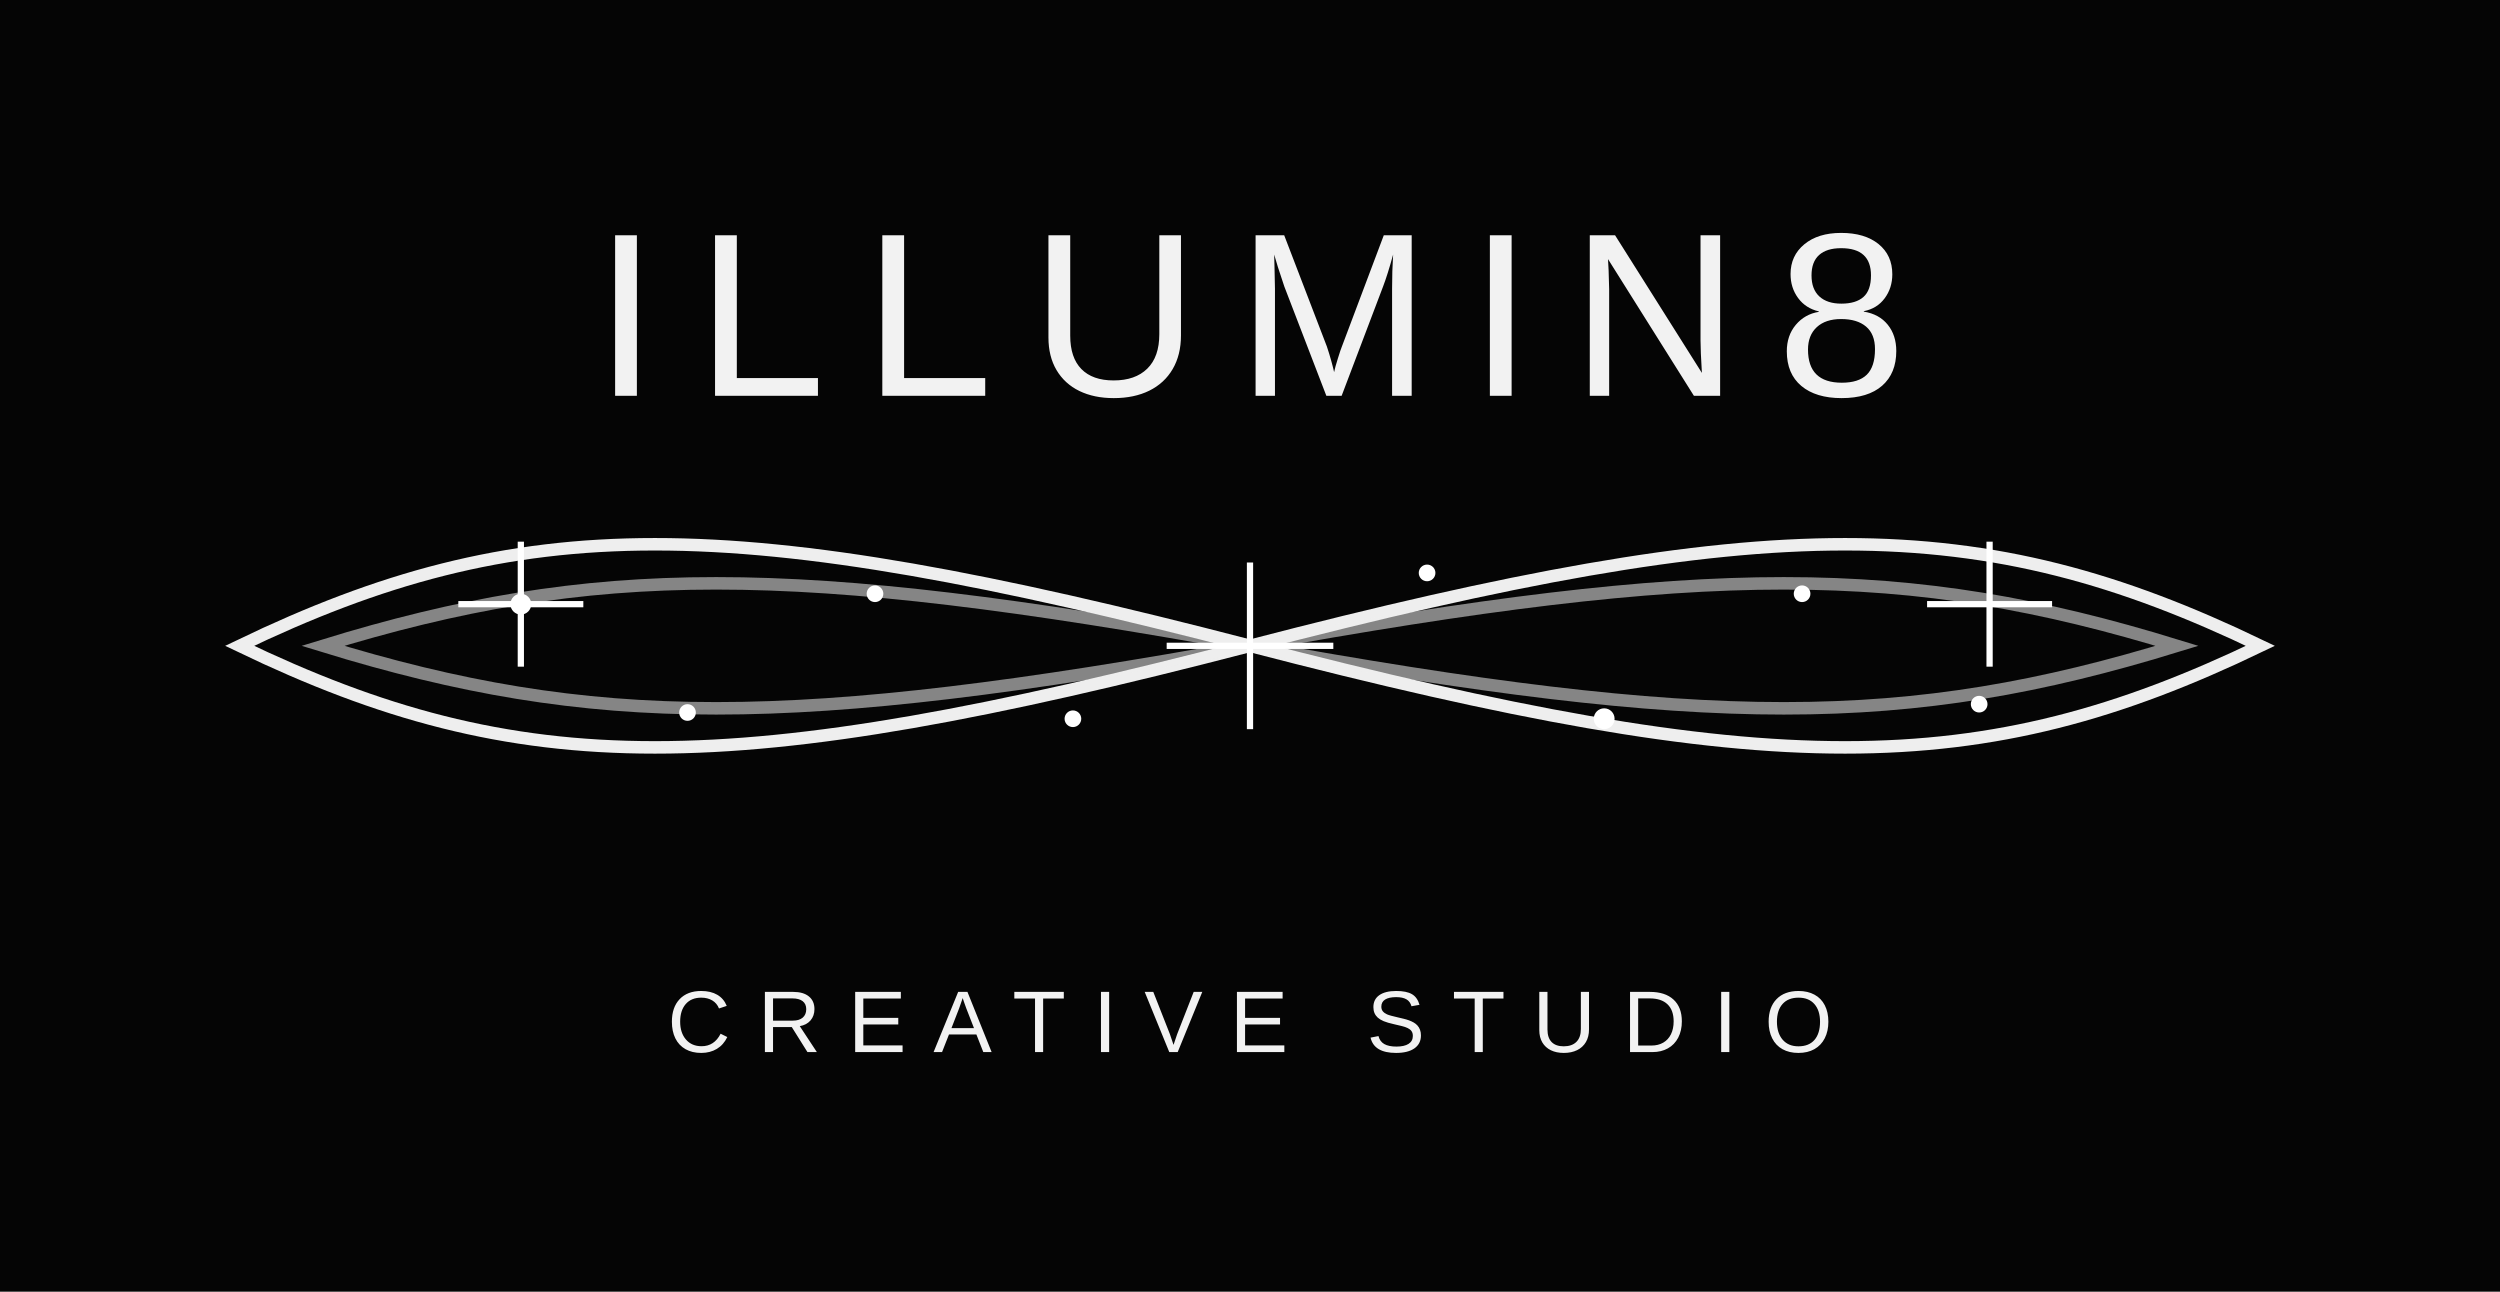
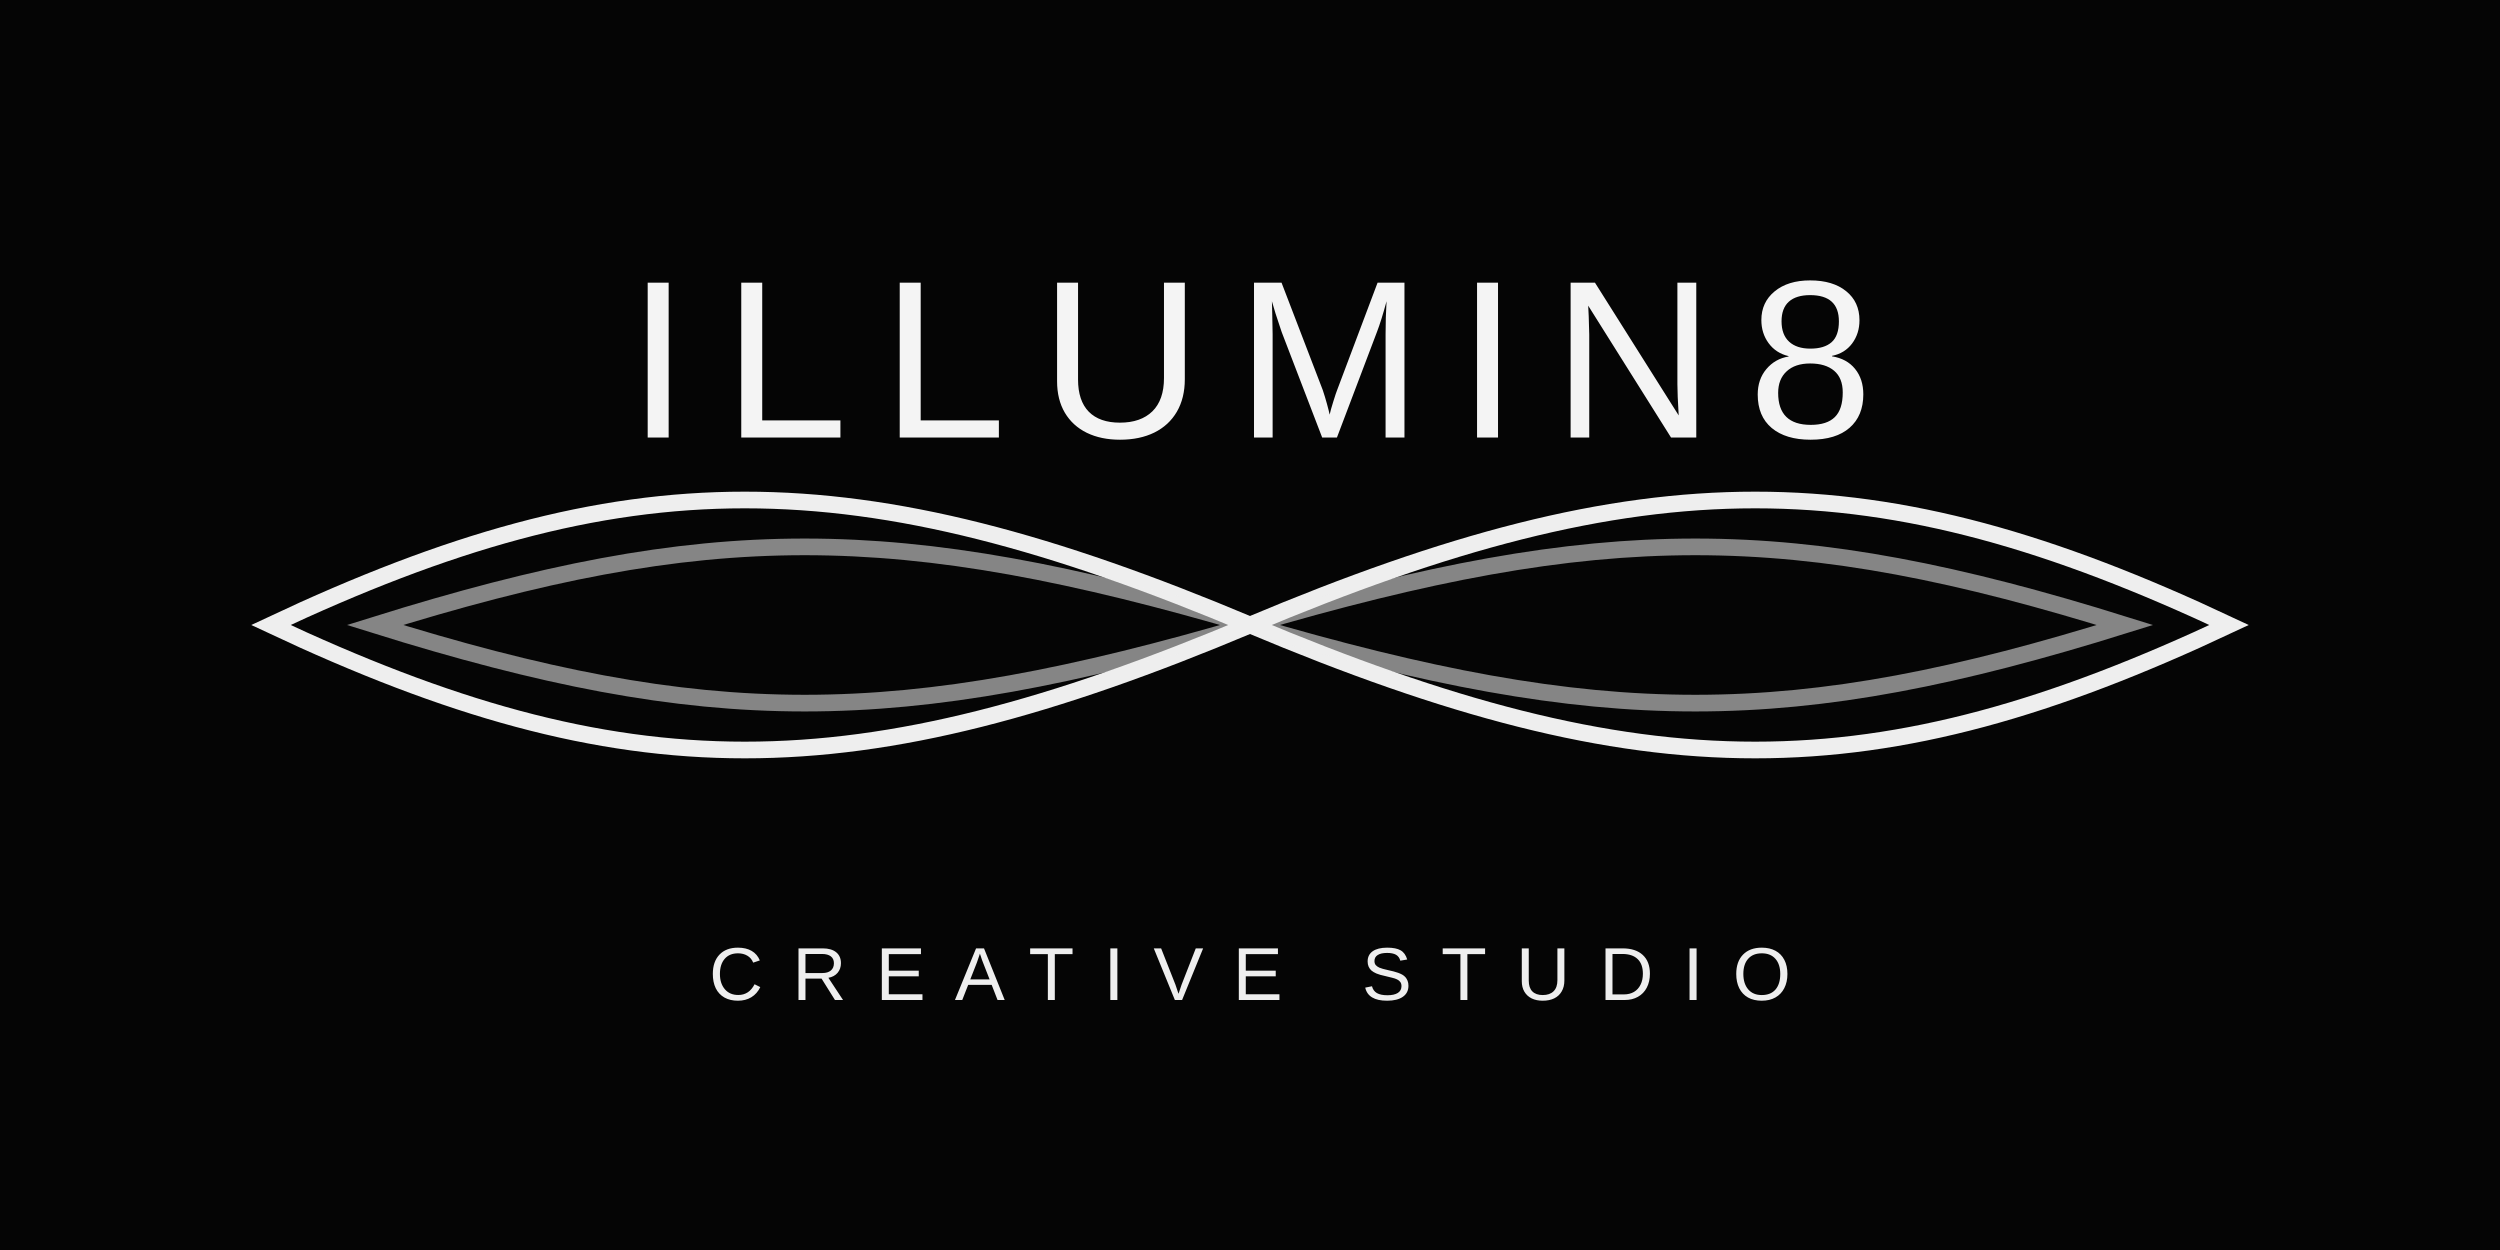
- <svg xmlns="http://www.w3.org/2000/svg" viewBox="0 0 1200 620">
-   <rect width="1200" height="620" fill="#050505" />
-   <g fill="#f2f2f2" font-family="Arial,Helvetica,sans-serif" text-anchor="middle">
-     <text x="600" y="190" font-size="112" letter-spacing="18">ILLUMIN8</text>
-     <text x="600" y="505" font-size="42" letter-spacing="13">CREATIVE STUDIO</text>
+ <svg xmlns="http://www.w3.org/2000/svg" viewBox="0 0 600 300">
+   <rect width="600" height="300" fill="#050505" />
+   <text x="300" y="105" fill="#f4f4f4" font-family="Arial,sans-serif" font-size="54" letter-spacing="8" text-anchor="middle">ILLUMIN8</text>
+   <g fill="none" stroke="#eee" stroke-width="4">
+     <path d="M65 150 C150 110 205 110 300 150 C395 190 450 190 535 150 C450 110 395 110 300 150 C205 190 150 190 65 150Z" />
+     <path d="M90 150 C170 125 215 125 300 150 C385 175 430 175 510 150 C430 125 385 125 300 150 C215 175 170 175 90 150Z" opacity=".55" />
  </g>
-   <g fill="none" stroke="#eee" stroke-width="6">
-     <path d="M115 310 C250 245 350 245 600 310 C850 375 950 375 1085 310 C950 245 850 245 600 310 C350 375 250 375 115 310Z" />
-     <path d="M155 310 C285 270 380 270 600 310 C820 350 915 350 1045 310 C915 270 820 270 600 310 C380 350 285 350 155 310Z" opacity=".55" />
-   </g>
-   <g fill="#fff">
-     <circle cx="250" cy="290" r="5" />
-     <circle cx="330" cy="342" r="4" />
-     <circle cx="420" cy="285" r="4" />
-     <circle cx="515" cy="345" r="4" />
-     <circle cx="685" cy="275" r="4" />
-     <circle cx="770" cy="345" r="5" />
-     <circle cx="865" cy="285" r="4" />
-     <circle cx="950" cy="338" r="4" />
-   </g>
-   <g stroke="#fff" stroke-width="3">
-     <path d="M250 260v60M220 290h60" />
-     <path d="M600 270v80M560 310h80" />
-     <path d="M955 260v60M925 290h60" />
-   </g>
+   <text x="300" y="240" fill="#eee" font-family="Arial,sans-serif" font-size="18" letter-spacing="7" text-anchor="middle">CREATIVE STUDIO</text>
</svg>
